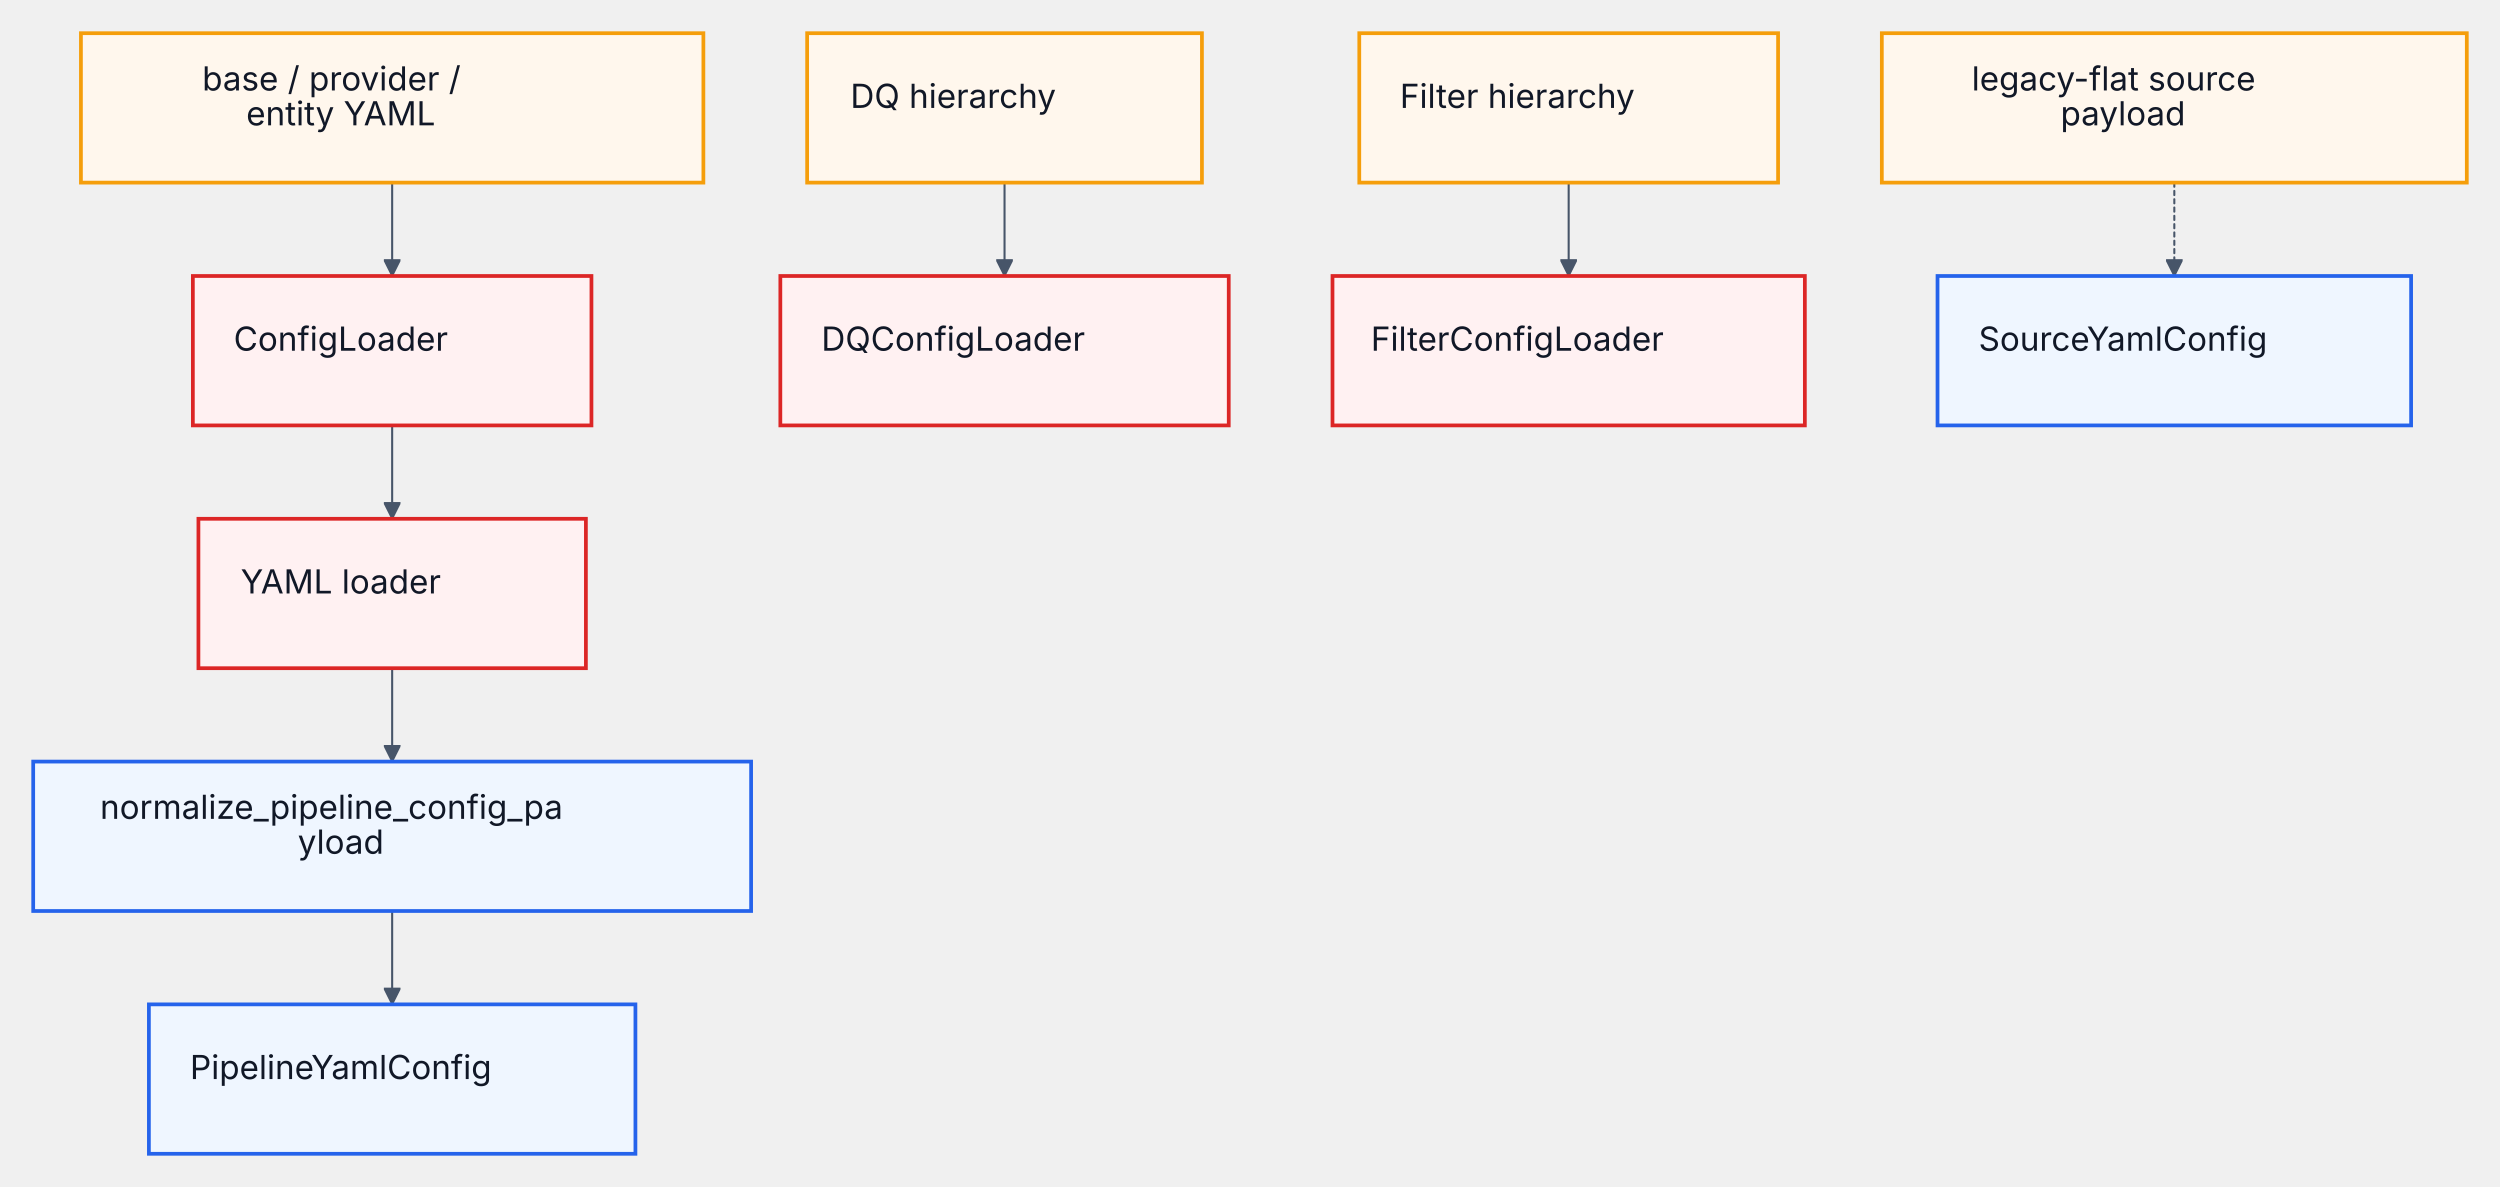
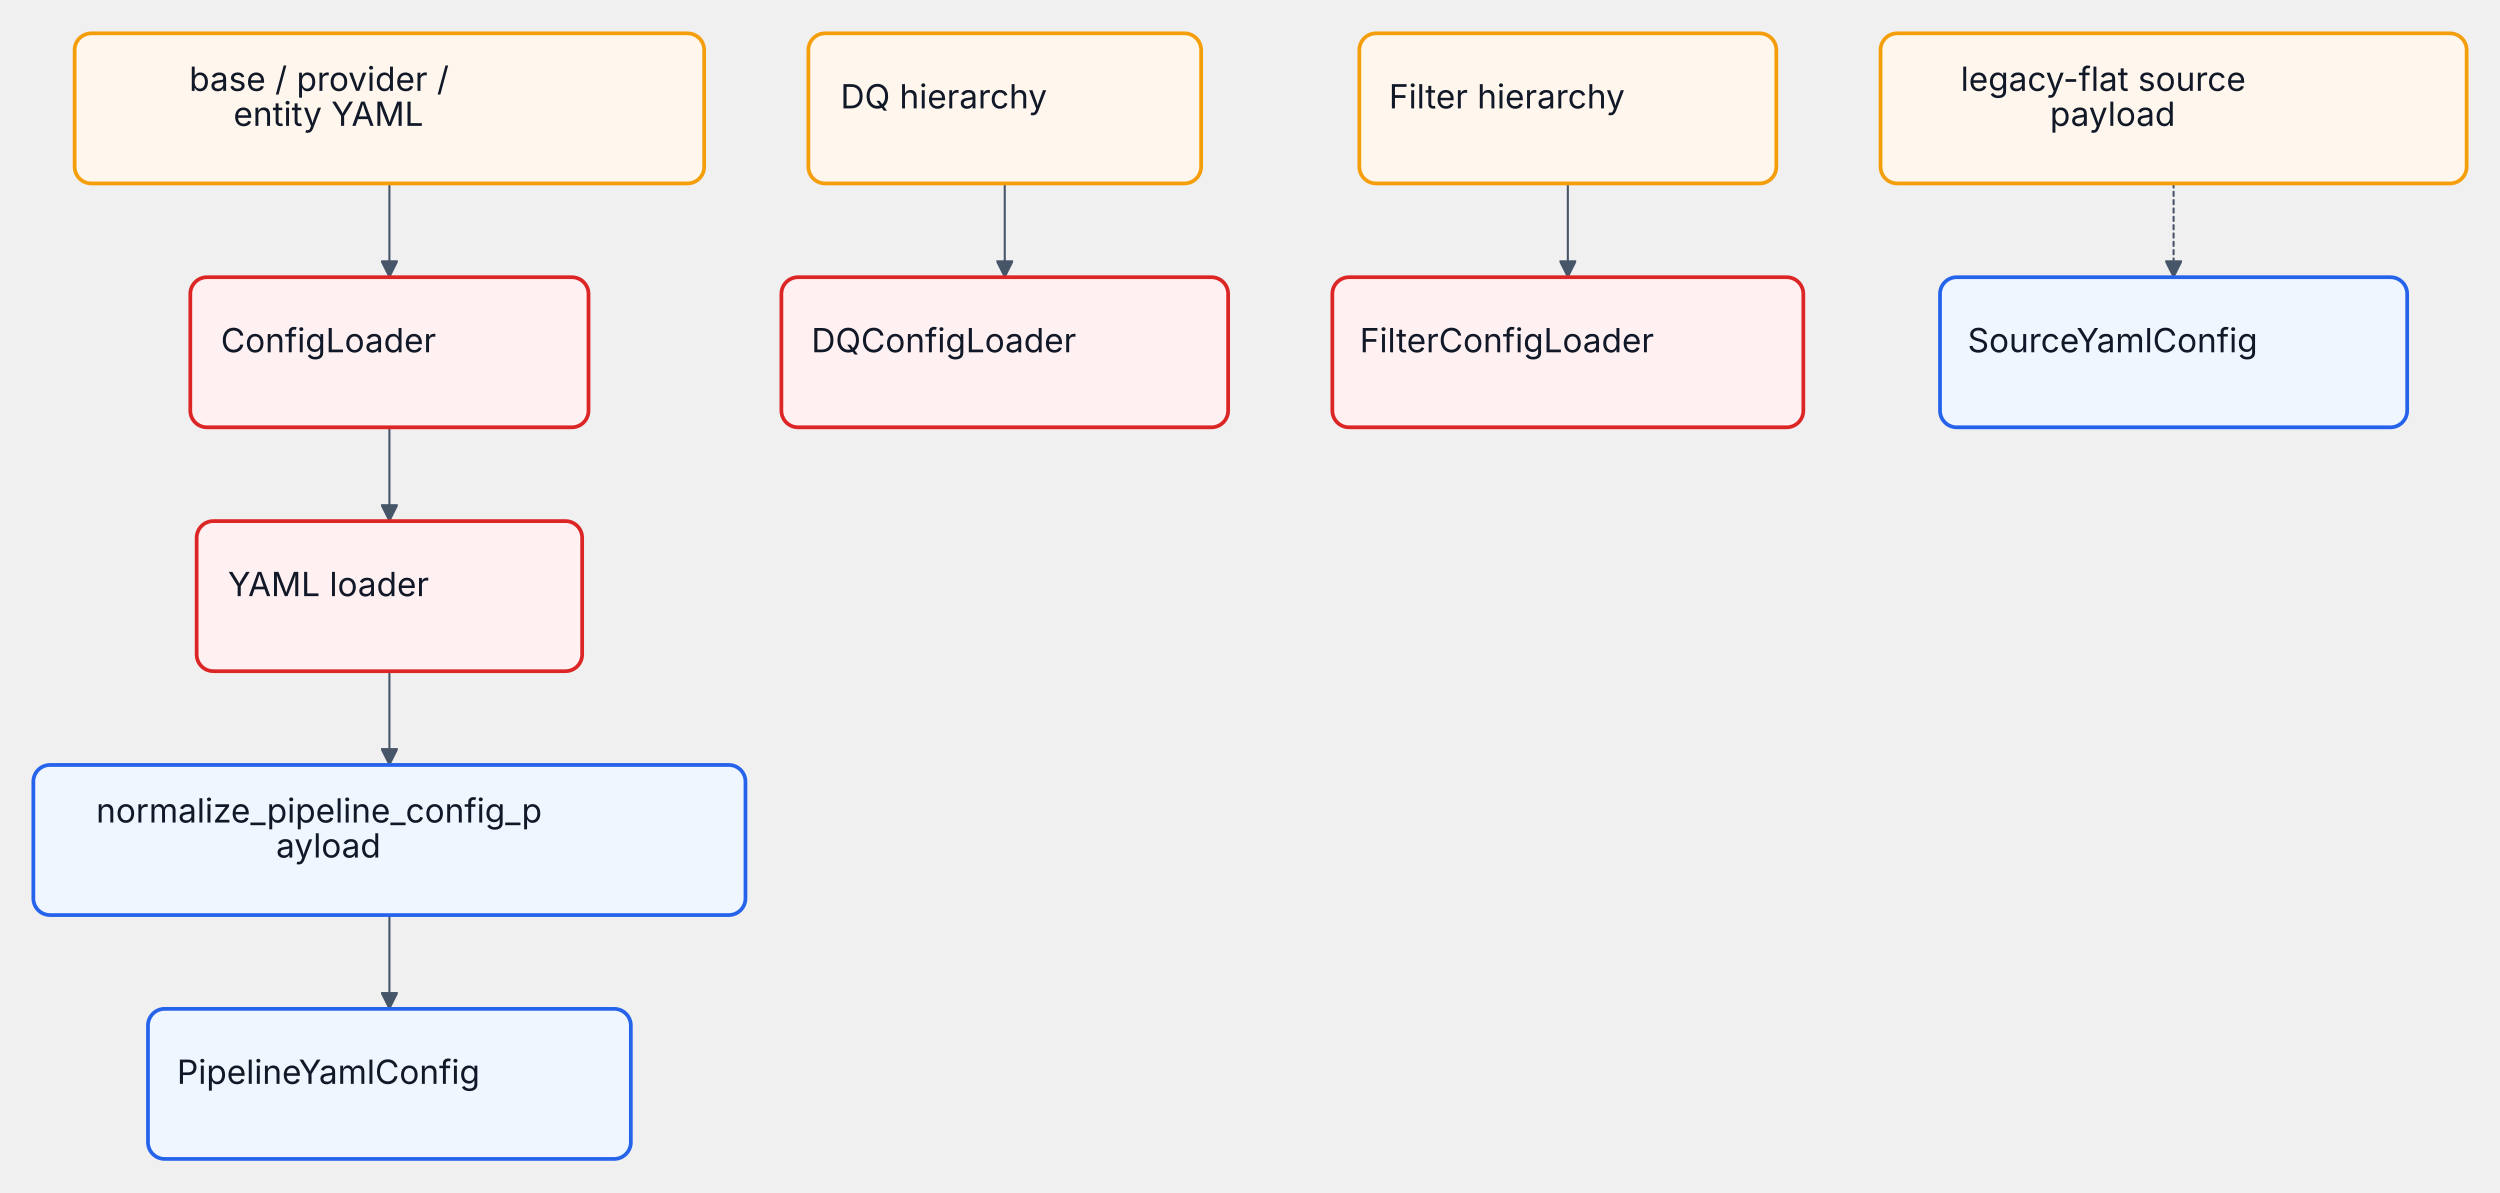
- <svg xmlns="http://www.w3.org/2000/svg" id="my-svg" width="100%" aria-roledescription="flowchart-v2" class="flowchart" style="max-width:1204.73px;background-color:white" viewBox="-8 -8 1204.727 572">
-   <style>#my-svg{font-family:Inter,-apple-system,BlinkMacSystemFont,'Segoe UI',Roboto,Oxygen,Ubuntu,sans-serif;font-size:16px;fill:#212121;}@keyframes edge-animation-frame{from{stroke-dashoffset:0;}}@keyframes dash{to{stroke-dashoffset:0;}}#my-svg .edge-animation-slow{stroke-dasharray:9,5!important;stroke-dashoffset:900;animation:dash 50s linear infinite;stroke-linecap:round;}#my-svg .edge-animation-fast{stroke-dasharray:9,5!important;stroke-dashoffset:900;animation:dash 20s linear infinite;stroke-linecap:round;}#my-svg .error-icon{fill:#f0fdf4;}#my-svg .error-text{fill:#212121;stroke:#212121;}#my-svg .edge-thickness-normal{stroke-width:1px;}#my-svg .edge-thickness-thick{stroke-width:3.5px;}#my-svg .edge-pattern-solid{stroke-dasharray:0;}#my-svg .edge-thickness-invisible{stroke-width:0;fill:none;}#my-svg .edge-pattern-dashed{stroke-dasharray:3;}#my-svg .edge-pattern-dotted{stroke-dasharray:2;}#my-svg .marker{fill:#475569;stroke:#475569;}#my-svg .marker.cross{stroke:#475569;}#my-svg svg{font-family:Inter,-apple-system,BlinkMacSystemFont,'Segoe UI',Roboto,Oxygen,Ubuntu,sans-serif;font-size:16px;}#my-svg p{margin:0;}#my-svg .label{font-family:Inter,-apple-system,BlinkMacSystemFont,'Segoe UI',Roboto,Oxygen,Ubuntu,sans-serif;color:#212121;}#my-svg .cluster-label text{fill:#1e40af;}#my-svg .cluster-label span{color:#1e40af;}#my-svg .cluster-label span p{background-color:transparent;}#my-svg .label text,#my-svg span{fill:#212121;color:#212121;}#my-svg .node rect,#my-svg .node circle,#my-svg .node ellipse,#my-svg .node polygon,#my-svg .node path{fill:#eff6ff;stroke:#2563eb;stroke-width:1px;}#my-svg .rough-node .label text,#my-svg .node .label text,#my-svg .image-shape .label,#my-svg .icon-shape .label{text-anchor:middle;}#my-svg .node .katex path{fill:#000;stroke:#000;stroke-width:1px;}#my-svg .rough-node .label,#my-svg .node .label,#my-svg .image-shape .label,#my-svg .icon-shape .label{text-align:center;}#my-svg .node.clickable{cursor:pointer;}#my-svg .root .anchor path{fill:#475569!important;stroke-width:0;stroke:#475569;}#my-svg .arrowheadPath{fill:#0b0b0b;}#my-svg .edgePath .path{stroke:#475569;stroke-width:2.0px;}#my-svg .flowchart-link{stroke:#475569;fill:none;}#my-svg .edgeLabel{background-color:#ffffff;text-align:center;}#my-svg .edgeLabel p{background-color:#ffffff;}#my-svg .edgeLabel rect{opacity:0.5;background-color:#ffffff;fill:#ffffff;}#my-svg .labelBkg{background-color:rgba(255, 255, 255, 0.5);}#my-svg .cluster rect{fill:#f8fafc;stroke:#94a3b8;stroke-width:1px;}#my-svg .cluster text{fill:#1e40af;}#my-svg .cluster span{color:#1e40af;}#my-svg div.mermaidTooltip{position:absolute;text-align:center;max-width:200px;padding:2px;font-family:Inter,-apple-system,BlinkMacSystemFont,'Segoe UI',Roboto,Oxygen,Ubuntu,sans-serif;font-size:12px;background:#f0fdf4;border:1px solid #16a34a;border-radius:2px;pointer-events:none;z-index:100;}#my-svg .flowchartTitleText{text-anchor:middle;font-size:18px;fill:#212121;}#my-svg rect.text{fill:none;stroke-width:0;}#my-svg .icon-shape,#my-svg .image-shape{background-color:#ffffff;text-align:center;}#my-svg .icon-shape p,#my-svg .image-shape p{background-color:#ffffff;padding:2px;}#my-svg .icon-shape rect,#my-svg .image-shape rect{opacity:0.5;background-color:#ffffff;fill:#ffffff;}#my-svg .label-icon{display:inline-block;height:1em;overflow:visible;vertical-align:-0.125em;}#my-svg .node .label-icon path{fill:currentColor;stroke:revert;stroke-width:revert;}#my-svg :root{--mermaid-font-family:"trebuchet ms",verdana,arial,sans-serif;}#my-svg .storage&gt;*{fill:#fff7ed!important;stroke:#f59e0b!important;stroke-width:1.8px!important;}#my-svg .storage span{fill:#fff7ed!important;stroke:#f59e0b!important;stroke-width:1.8px!important;}#my-svg .infra&gt;*{fill:#fff1f2!important;stroke:#dc2626!important;stroke-width:1.8px!important;}#my-svg .infra span{fill:#fff1f2!important;stroke:#dc2626!important;stroke-width:1.8px!important;}#my-svg .process&gt;*{fill:#eff6ff!important;stroke:#2563eb!important;stroke-width:1.8px!important;}#my-svg .process span{fill:#eff6ff!important;stroke:#2563eb!important;stroke-width:1.8px!important;}/*
+ <svg xmlns="http://www.w3.org/2000/svg" id="my-svg" width="100%" class="flowchart" style="max-width: 1199.39px; background-color: white;" viewBox="-8 -8 1199.391 572" role="graphics-document document" aria-roledescription="flowchart-v2">
+   <style>#my-svg{font-family:Inter,-apple-system,BlinkMacSystemFont,'Segoe UI',Roboto,Oxygen,Ubuntu,sans-serif;font-size:16px;fill:#212121;}@keyframes edge-animation-frame{from{stroke-dashoffset:0;}}@keyframes dash{to{stroke-dashoffset:0;}}#my-svg .edge-animation-slow{stroke-dasharray:9,5!important;stroke-dashoffset:900;animation:dash 50s linear infinite;stroke-linecap:round;}#my-svg .edge-animation-fast{stroke-dasharray:9,5!important;stroke-dashoffset:900;animation:dash 20s linear infinite;stroke-linecap:round;}#my-svg .error-icon{fill:#f0fdf4;}#my-svg .error-text{fill:#212121;stroke:#212121;}#my-svg .edge-thickness-normal{stroke-width:1px;}#my-svg .edge-thickness-thick{stroke-width:3.5px;}#my-svg .edge-pattern-solid{stroke-dasharray:0;}#my-svg .edge-thickness-invisible{stroke-width:0;fill:none;}#my-svg .edge-pattern-dashed{stroke-dasharray:3;}#my-svg .edge-pattern-dotted{stroke-dasharray:2;}#my-svg .marker{fill:#475569;stroke:#475569;}#my-svg .marker.cross{stroke:#475569;}#my-svg svg{font-family:Inter,-apple-system,BlinkMacSystemFont,'Segoe UI',Roboto,Oxygen,Ubuntu,sans-serif;font-size:16px;}#my-svg p{margin:0;}#my-svg .label{font-family:Inter,-apple-system,BlinkMacSystemFont,'Segoe UI',Roboto,Oxygen,Ubuntu,sans-serif;color:#212121;}#my-svg .cluster-label text{fill:#1e40af;}#my-svg .cluster-label span{color:#1e40af;}#my-svg .cluster-label span p{background-color:transparent;}#my-svg .label text,#my-svg span{fill:#212121;color:#212121;}#my-svg .node rect,#my-svg .node circle,#my-svg .node ellipse,#my-svg .node polygon,#my-svg .node path{fill:#eff6ff;stroke:#2563eb;stroke-width:1px;}#my-svg .rough-node .label text,#my-svg .node .label text,#my-svg .image-shape .label,#my-svg .icon-shape .label{text-anchor:middle;}#my-svg .node .katex path{fill:#000;stroke:#000;stroke-width:1px;}#my-svg .rough-node .label,#my-svg .node .label,#my-svg .image-shape .label,#my-svg .icon-shape .label{text-align:center;}#my-svg .node.clickable{cursor:pointer;}#my-svg .root .anchor path{fill:#475569!important;stroke-width:0;stroke:#475569;}#my-svg .arrowheadPath{fill:#0b0b0b;}#my-svg .edgePath .path{stroke:#475569;stroke-width:2.0px;}#my-svg .flowchart-link{stroke:#475569;fill:none;}#my-svg .edgeLabel{background-color:#ffffff;text-align:center;}#my-svg .edgeLabel p{background-color:#ffffff;}#my-svg .edgeLabel rect{opacity:0.5;background-color:#ffffff;fill:#ffffff;}#my-svg .labelBkg{background-color:rgba(255, 255, 255, 0.5);}#my-svg .cluster rect{fill:#f8fafc;stroke:#94a3b8;stroke-width:1px;}#my-svg .cluster text{fill:#1e40af;}#my-svg .cluster span{color:#1e40af;}#my-svg div.mermaidTooltip{position:absolute;text-align:center;max-width:200px;padding:2px;font-family:Inter,-apple-system,BlinkMacSystemFont,'Segoe UI',Roboto,Oxygen,Ubuntu,sans-serif;font-size:12px;background:#f0fdf4;border:1px solid #16a34a;border-radius:2px;pointer-events:none;z-index:100;}#my-svg .flowchartTitleText{text-anchor:middle;font-size:18px;fill:#212121;}#my-svg rect.text{fill:none;stroke-width:0;}#my-svg .icon-shape,#my-svg .image-shape{background-color:#ffffff;text-align:center;}#my-svg .icon-shape p,#my-svg .image-shape p{background-color:#ffffff;padding:2px;}#my-svg .icon-shape rect,#my-svg .image-shape rect{opacity:0.5;background-color:#ffffff;fill:#ffffff;}#my-svg .label-icon{display:inline-block;height:1em;overflow:visible;vertical-align:-0.125em;}#my-svg .node .label-icon path{fill:currentColor;stroke:revert;stroke-width:revert;}#my-svg :root{--mermaid-font-family:"trebuchet ms",verdana,arial,sans-serif;}#my-svg .storage&gt;*{fill:#fff7ed!important;stroke:#f59e0b!important;stroke-width:1.8px!important;}#my-svg .storage span{fill:#fff7ed!important;stroke:#f59e0b!important;stroke-width:1.8px!important;}#my-svg .infra&gt;*{fill:#fff1f2!important;stroke:#dc2626!important;stroke-width:1.8px!important;}#my-svg .infra span{fill:#fff1f2!important;stroke:#dc2626!important;stroke-width:1.8px!important;}#my-svg .process&gt;*{fill:#eff6ff!important;stroke:#2563eb!important;stroke-width:1.8px!important;}#my-svg .process span{fill:#eff6ff!important;stroke:#2563eb!important;stroke-width:1.8px!important;}/* bioetl-inject */#my-svg .edgeLabel rect{opacity:1!important;fill:#ffffff!important}#my-svg .labelBkg{background-color:#ffffff!important;opacity:1!important}#my-svg .edgeLabel .labelBkg{background-color:#ffffff!important;opacity:1!important}#my-svg .edgeLabel{font-size:12px;line-height:1.1;padding:1px 3px}#my-svg .edgeLabel span{color:#111827!important;fill:#111827!important;opacity:1!important;line-height:1.1;margin:0;padding:0}#my-svg .edgeLabel p{color:#111827!important;fill:#111827!important;opacity:1!important;line-height:1.1;margin:0;padding:0}#my-svg text.fo-fallback{color:#111827!important;fill:#111827!important;opacity:1!important}</style>
+   <g>
+     <marker id="my-svg_flowchart-v2-pointEnd" class="marker flowchart-v2" viewBox="0 0 10 10" refX="5" refY="5" markerUnits="userSpaceOnUse" markerWidth="8" markerHeight="8" orient="auto">
+       <path d="M 0 0 L 10 5 L 0 10 z" class="arrowMarkerPath" style="stroke-width: 1; stroke-dasharray: 1, 0;" />
+     </marker>
+     <marker id="my-svg_flowchart-v2-pointStart" class="marker flowchart-v2" viewBox="0 0 10 10" refX="4.5" refY="5" markerUnits="userSpaceOnUse" markerWidth="8" markerHeight="8" orient="auto">
+       <path d="M 0 5 L 10 10 L 10 0 z" class="arrowMarkerPath" style="stroke-width: 1; stroke-dasharray: 1, 0;" />
+     </marker>
+     <marker id="my-svg_flowchart-v2-circleEnd" class="marker flowchart-v2" viewBox="0 0 10 10" refX="11" refY="5" markerUnits="userSpaceOnUse" markerWidth="11" markerHeight="11" orient="auto">
+       <circle cx="5" cy="5" r="5" class="arrowMarkerPath" style="stroke-width: 1; stroke-dasharray: 1, 0;" />
+     </marker>
+     <marker id="my-svg_flowchart-v2-circleStart" class="marker flowchart-v2" viewBox="0 0 10 10" refX="-1" refY="5" markerUnits="userSpaceOnUse" markerWidth="11" markerHeight="11" orient="auto">
+       <circle cx="5" cy="5" r="5" class="arrowMarkerPath" style="stroke-width: 1; stroke-dasharray: 1, 0;" />
+     </marker>
+     <marker id="my-svg_flowchart-v2-crossEnd" class="marker cross flowchart-v2" viewBox="0 0 11 11" refX="12" refY="5.2" markerUnits="userSpaceOnUse" markerWidth="11" markerHeight="11" orient="auto">
+       <path d="M 1,1 l 9,9 M 10,1 l -9,9" class="arrowMarkerPath" style="stroke-width: 2; stroke-dasharray: 1, 0;" />
+     </marker>
+     <marker id="my-svg_flowchart-v2-crossStart" class="marker cross flowchart-v2" viewBox="0 0 11 11" refX="-1" refY="5.2" markerUnits="userSpaceOnUse" markerWidth="11" markerHeight="11" orient="auto">
+       <path d="M 1,1 l 9,9 M 10,1 l -9,9" class="arrowMarkerPath" style="stroke-width: 2; stroke-dasharray: 1, 0;" />
+     </marker>
+     <g class="root">
+       <g class="clusters" />
+       <g class="edgePaths">
+         <path d="M178.82,80L178.82,80L178.82,102.5L178.82,102.5L178.82,121L178.82,121" id="L_YAML_CFG_0" class="edge-thickness-normal edge-pattern-solid edge-thickness-normal edge-pattern-solid flowchart-link" style=";" data-edge="true" data-et="edge" data-id="L_YAML_CFG_0" data-points="W3sieCI6MTc4LjgyMDMxMjUsInkiOjgwfSx7IngiOjE3OC44MjAzMTI1LCJ5IjoxMDIuNX0seyJ4IjoxNzguODIwMzEyNSwieSI6MTI1fV0=" marker-end="url(#my-svg_flowchart-v2-pointEnd)" />
+         <path d="M474.039,80L474.039,80L474.039,102.5L474.039,102.5L474.039,121L474.039,121" id="L_DQ_DQLOAD_0" class="edge-thickness-normal edge-pattern-solid edge-thickness-normal edge-pattern-solid flowchart-link" style=";" data-edge="true" data-et="edge" data-id="L_DQ_DQLOAD_0" data-points="W3sieCI6NDc0LjAzOTA2MjUsInkiOjgwfSx7IngiOjQ3NC4wMzkwNjI1LCJ5IjoxMDIuNX0seyJ4Ijo0NzQuMDM5MDYyNSwieSI6MTI1fV0=" marker-end="url(#my-svg_flowchart-v2-pointEnd)" />
+         <path d="M744.18,80L744.18,80L744.18,102.5L744.18,102.5L744.18,121L744.18,121" id="L_FILTERS_FLOAD_0" class="edge-thickness-normal edge-pattern-solid edge-thickness-normal edge-pattern-solid flowchart-link" style=";" data-edge="true" data-et="edge" data-id="L_FILTERS_FLOAD_0" data-points="W3sieCI6NzQ0LjE3OTY4NzUsInkiOjgwfSx7IngiOjc0NC4xNzk2ODc1LCJ5IjoxMDIuNX0seyJ4Ijo3NDQuMTc5Njg3NSwieSI6MTI1fV0=" marker-end="url(#my-svg_flowchart-v2-pointEnd)" />
+         <path d="M178.82,197L178.82,197L178.82,219.5L178.82,219.5L178.82,238L178.82,238" id="L_CFG_YLOAD_0" class="edge-thickness-normal edge-pattern-solid edge-thickness-normal edge-pattern-solid flowchart-link" style=";" data-edge="true" data-et="edge" data-id="L_CFG_YLOAD_0" data-points="W3sieCI6MTc4LjgyMDMxMjUsInkiOjE5N30seyJ4IjoxNzguODIwMzEyNSwieSI6MjE5LjV9LHsieCI6MTc4LjgyMDMxMjUsInkiOjI0Mn1d" marker-end="url(#my-svg_flowchart-v2-pointEnd)" />
+         <path d="M178.82,314L178.82,314L178.82,336.5L178.82,336.5L178.82,355L178.82,355" id="L_YLOAD_NORM_0" class="edge-thickness-normal edge-pattern-solid edge-thickness-normal edge-pattern-solid flowchart-link" style=";" data-edge="true" data-et="edge" data-id="L_YLOAD_NORM_0" data-points="W3sieCI6MTc4LjgyMDMxMjUsInkiOjMxNH0seyJ4IjoxNzguODIwMzEyNSwieSI6MzM2LjV9LHsieCI6MTc4LjgyMDMxMjUsInkiOjM1OX1d" marker-end="url(#my-svg_flowchart-v2-pointEnd)" />
+         <path d="M178.82,431L178.82,431L178.82,453.5L178.82,453.5L178.82,472L178.82,472" id="L_NORM_PIPEVAL_0" class="edge-thickness-normal edge-pattern-solid edge-thickness-normal edge-pattern-solid flowchart-link" style=";" data-edge="true" data-et="edge" data-id="L_NORM_PIPEVAL_0" data-points="W3sieCI6MTc4LjgyMDMxMjUsInkiOjQzMX0seyJ4IjoxNzguODIwMzEyNSwieSI6NDUzLjV9LHsieCI6MTc4LjgyMDMxMjUsInkiOjQ3Nn1d" marker-end="url(#my-svg_flowchart-v2-pointEnd)" />
+         <path d="M1034.797,80L1034.797,80L1034.797,102.5L1034.797,102.5L1034.797,121L1034.797,121" id="L_SOURCE_SRCVAL_0" class="edge-thickness-normal edge-pattern-dotted edge-thickness-normal edge-pattern-solid flowchart-link" style=";" data-edge="true" data-et="edge" data-id="L_SOURCE_SRCVAL_0" data-points="W3sieCI6MTAzNC43OTY4NzUsInkiOjgwfSx7IngiOjEwMzQuNzk2ODc1LCJ5IjoxMDIuNX0seyJ4IjoxMDM0Ljc5Njg3NSwieSI6MTI1fV0=" marker-end="url(#my-svg_flowchart-v2-pointEnd)" />
+       </g>
+       <g class="edgeLabels" />
+       <g class="nodes">
+         <g class="node default storage" id="flowchart-YAML-0" transform="translate(178.8203, 44)">
+           <rect class="basic label-container" style="fill:#fff7ed !important;stroke:#f59e0b !important;stroke-width:1.8px !important" x="-151.008" y="-36" width="302.016" height="72" />
+           <g class="label" style="" transform="translate(-103.0078, -12)">
+             <rect />
+             <text x="103.008" y="3.6" text-anchor="middle" xml:space="preserve" class="fo-fallback">
+               <tspan x="103.008">base / provider /</tspan>
+               <tspan x="103.008" dy="16.8">entity YAML</tspan>
+             </text>
+           </g>
+         </g>
+         <g class="node default infra" id="flowchart-CFG-1" transform="translate(178.8203, 161)">
+           <rect class="basic label-container" style="fill:#fff1f2 !important;stroke:#dc2626 !important;stroke-width:1.8px !important" x="-95.523" y="-36" width="191.047" height="72" />
+           <g class="label" style="" transform="translate(-47.52344, -12)">
+             <rect />
+             <text x="47.523" y="12" text-anchor="middle" xml:space="preserve" class="fo-fallback">
+               <tspan x="47.523">ConfigLoader</tspan>
+             </text>
+           </g>
+         </g>
+         <g class="node default storage" id="flowchart-DQ-2" transform="translate(474.0391, 44)">
+           <rect class="basic label-container" style="fill:#fff7ed !important;stroke:#f59e0b !important;stroke-width:1.8px !important" x="-94.211" y="-36" width="188.422" height="72" />
+           <g class="label" style="" transform="translate(-46.21094, -12)">
+             <rect />
+             <text x="46.211" y="12" text-anchor="middle" xml:space="preserve" class="fo-fallback">
+               <tspan x="46.211">DQ hierarchy</tspan>
+             </text>
+           </g>
+         </g>
+         <g class="node default infra" id="flowchart-DQLOAD-3" transform="translate(474.0391, 161)">
+           <rect class="basic label-container" style="fill:#fff1f2 !important;stroke:#dc2626 !important;stroke-width:1.8px !important" x="-107.164" y="-36" width="214.328" height="72" />
+           <g class="label" style="" transform="translate(-59.16406, -12)">
+             <rect />
+             <text x="59.164" y="12" text-anchor="middle" xml:space="preserve" class="fo-fallback">
+               <tspan x="59.164">DQConfigLoader</tspan>
+             </text>
+           </g>
+         </g>
+         <g class="node default storage" id="flowchart-FILTERS-4" transform="translate(744.1797, 44)">
+           <rect class="basic label-container" style="fill:#fff7ed !important;stroke:#f59e0b !important;stroke-width:1.8px !important" x="-100.023" y="-36" width="200.047" height="72" />
+           <g class="label" style="" transform="translate(-52.02344, -12)">
+             <rect />
+             <text x="52.023" y="12" text-anchor="middle" xml:space="preserve" class="fo-fallback">
+               <tspan x="52.023">Filter hierarchy</tspan>
+             </text>
+           </g>
+         </g>
+         <g class="node default infra" id="flowchart-FLOAD-5" transform="translate(744.1797, 161)">
+           <rect class="basic label-container" style="fill:#fff1f2 !important;stroke:#dc2626 !important;stroke-width:1.8px !important" x="-112.977" y="-36" width="225.953" height="72" />
+           <g class="label" style="" transform="translate(-64.97656, -12)">
+             <rect />
+             <text x="64.977" y="12" text-anchor="middle" xml:space="preserve" class="fo-fallback">
+               <tspan x="64.977">FilterConfigLoader</tspan>
+             </text>
+           </g>
+         </g>
+         <g class="node default infra" id="flowchart-YLOAD-7" transform="translate(178.8203, 278)">
+           <rect class="basic label-container" style="fill:#fff1f2 !important;stroke:#dc2626 !important;stroke-width:1.8px !important" x="-92.469" y="-36" width="184.938" height="72" />
+           <g class="label" style="" transform="translate(-44.46875, -12)">
+             <rect />
+             <text x="44.469" y="12" text-anchor="middle" xml:space="preserve" class="fo-fallback">
+               <tspan x="44.469">YAML loader</tspan>
+             </text>
+           </g>
+         </g>
+         <g class="node default process" id="flowchart-NORM-9" transform="translate(178.8203, 395)">
+           <rect class="basic label-container" style="fill:#eff6ff !important;stroke:#2563eb !important;stroke-width:1.8px !important" x="-170.82" y="-36" width="341.641" height="72" />
+           <g class="label" style="" transform="translate(-122.8203, -12)">
+             <rect />
+             <text x="122.82" y="3.6" text-anchor="middle" xml:space="preserve" class="fo-fallback">
+               <tspan x="122.82">normalize_pipeline_config_p</tspan>
+               <tspan x="122.82" dy="16.8">ayload</tspan>
+             </text>
+           </g>
+         </g>
+         <g class="node default process" id="flowchart-PIPEVAL-11" transform="translate(178.8203, 512)">
+           <rect class="basic label-container" style="fill:#eff6ff !important;stroke:#2563eb !important;stroke-width:1.8px !important" x="-115.828" y="-36" width="231.656" height="72" />
+           <g class="label" style="" transform="translate(-67.82812, -12)">
+             <rect />
+             <text x="67.828" y="12" text-anchor="middle" xml:space="preserve" class="fo-fallback">
+               <tspan x="67.828">PipelineYamlConfig</tspan>
+             </text>
+           </g>
+         </g>
+         <g class="node default storage" id="flowchart-SOURCE-12" transform="translate(1034.797, 44)">
+           <rect class="basic label-container" style="fill:#fff7ed !important;stroke:#f59e0b !important;stroke-width:1.8px !important" x="-140.594" y="-36" width="281.188" height="72" />
+           <g class="label" style="" transform="translate(-92.59375, -12)">
+             <rect />
+             <text x="92.594" y="3.6" text-anchor="middle" xml:space="preserve" class="fo-fallback">
+               <tspan x="92.594">legacy-flat source</tspan>
+               <tspan x="92.594" dy="16.8">payload</tspan>
+             </text>
+           </g>
+         </g>
+         <g class="node default process" id="flowchart-SRCVAL-13" transform="translate(1034.797, 161)">
+           <rect class="basic label-container" style="fill:#eff6ff !important;stroke:#2563eb !important;stroke-width:1.8px !important" x="-112.062" y="-36" width="224.125" height="72" />
+           <g class="label" style="" transform="translate(-64.0625, -12)">
+             <rect />
+             <text x="64.062" y="12" text-anchor="middle" xml:space="preserve" class="fo-fallback">
+               <tspan x="64.062">SourceYamlConfig</tspan>
+             </text>
+           </g>
+         </g>
+       </g>
+     </g>
+   </g>
+   <style>/*
 * Пользовательские стили диаграмм BioETL (структурированная копия)
 * Источник: custom.css
 * Цель: сгруппировать правила по типам элементов и документировать назначение каждого CSS-параметра.
 */

/* =========================================================
 * 1) Глобальная типографика и базовое поведение текста
 * ========================================================= */
svg {
    /* Задаёт основной стек шрифтов для всего текста в SVG. */
    font-family: Inter, -apple-system, BlinkMacSystemFont, 'Segoe UI', Roboto,
    Oxygen, Ubuntu, sans-serif;
}



/* =========================================================
 * 2) Общая геометрия узлов (для нескольких типов диаграмм)
 * ========================================================= */
.node rect,
.node circle,
.node ellipse,
.node polygon,
.node path {
    /* Единая толщина контура для фигур узлов. */
    stroke-width: 1.5px !important;
    /* Скругляет углы по горизонтали для более мягкого вида. */
    rx: 8;
    /* Скругляет углы по вертикали в паре с rx. */
    ry: 8;
    /* Добавляет лёгкую тень и отделяет узлы от фона. */
    filter:  none; /*  drop-shadow(0px 1px 2px rgba(0, 0, 0, 0.05));*/
}

/* =========================================================
 * 3) Контейнеры subgraph / cluster
 * ========================================================= */
.cluster rect,
.cluster path {
    /* Увеличивает радиус углов у контейнеров-групп. */
    rx: 10;
    /* Поддерживает симметрию скругления по вертикали. */
    ry: 10;
    /* Нейтральная заливка контейнера для снижения визуального шума. */
    fill: #f8fafc;
    /* Приглушённая обводка, чтобы границы были заметны, но не доминировали. */
    stroke: #94a3b8;
    /* Толщина границы контейнера в тон большинству узлов. */
    stroke-width: 1.5px;
    /* Убирает пунктир у рамок контейнеров. */
    stroke-dasharray: none;
    /* Делает фон контейнера полностью непрозрачным. */
    fill-opacity: 1;
    /* Отключает тень контейнера, чтобы акцент оставался на узлах. */
    filter: none;
}

.cluster text {
    /* Нормальный вес шрифта для заголовков групп. */
    font-weight: 400;
    /* Увеличенный размер заголовка относительно текста узлов. */
    font-size: 16px;
}

/* =========================================================
 * 4) Стили линий связей (edges/links)
 * ========================================================= */
.edgePath .path {
    /* Делает основные ребра более заметными в плотных графах. */
    stroke-width: 2.5px;
    /* Скругляет соединения сегментов линий. */
    stroke-linejoin: round;
    /* Скругляет окончания линий. */
    stroke-linecap: round;
}

.edgePath path,
.flowchart-link,
.relation,
.messageLine0,
.messageLine1,
.transition path {
    /* Унифицированные скруглённые соединения для всех типов линий. */
    stroke-linejoin: round;
    /* Унифицированные скруглённые окончания для всех типов линий. */
    stroke-linecap: round;
}

.transition path {
    /* Выравнивает толщину переходов state diagram с основными ребрами. */
    stroke-width: 2.5px;
}

/* =========================================================
 * 5) Подписи ребер и fallback-текст
 * ========================================================= */
.edgeLabel {
    /* Компактный размер шрифта для подписей на связях. */
    font-size: 12px;
    /* Плотная межстрочность для экономии места. */
    line-height: 1.1;
    /* Базовый непрозрачный фон под подписью. */
    background-color: #ffffff;
    /* Небольшие внутренние отступы вокруг текста. */
    padding: 1px 3px;
    /* Мягкое скругление фона подписи. */
    border-radius: 2px;
}

.edgeLabel span,
.edgeLabel p,
text.fo-fallback {
    /* Принудительный тёмный fill для контраста в SVG-рендерах. */
    fill: #111827 !important;
    /* Принудительный тёмный цвет для HTML-подписей. */
    color: #111827 !important;
    /* Полная непрозрачность текста. */
    opacity: 1 !important;
    /* Компактная межстрочность для многострочных подписей. */
    line-height: 1.1;
    /* Убирает стандартные внешние отступы HTML-параграфов. */
    margin: 0;
    /* Убирает стандартные внутренние отступы HTML-параграфов. */
    padding: 0;
}

.edgeLabel .labelBkg,
.labelBkg {
    /* Жёстко задаёт белый фон под текстом подписей. */
    background-color: #ffffff !important;
    /* Делает фон полностью непрозрачным во всех просмотрщиках. */
    opacity: 1 !important;
}

.edgeLabel rect {
    /* Переопределяет полупрозрачный фон по умолчанию у Mermaid. */
    opacity: 1 !important;
    /* Жёстко фиксирует белую заливку прямоугольника под подписью. */
    fill: #ffffff !important;
}

/* =========================================================
 * 6) Элементы sequence diagram
 * ========================================================= */
.actor {
    /* Толщина границы actor-блоков. */
    stroke-width: 1.5px;
    /* Скругление углов actor-блоков по горизонтали. */
    rx: 4;
    /* Скругление углов actor-блоков по вертикали. */
    ry: 4;
}

.messageLine0,
.messageLine1 {
    /* Толщина линий сообщений в sequence diagram. */
    stroke-width: 1.6px;
}

.messageText {
    /* Базовый размер текста сообщений. */
    font-size: 13px;
}

.activation0 {
    /* Более тонкая линия activation bar, чтобы не перегружать схему. */
    stroke-width: 1px;
}

.note {
    /* Скругление углов заметки по горизонтали. */
    rx: 4;
    /* Скругление углов заметки по вертикали. */
    ry: 4;
    /* Тонкая граница для вторичных блоков. */
    stroke-width: 1px;
    /* Лёгкая тень для визуального отделения заметок. */
    filter: drop-shadow(1px 1px 2px rgba(0, 0, 0, 0.06));
}

/* =========================================================
 * 7) Базовые элементы class diagram
 * ========================================================= */
g.classGroup rect {
    /* Скругление углов class box по горизонтали. */
    rx: 10;
    /* Скругление углов class box по вертикали. */
    ry: 10;
    /* Толщина границы class box. */
    stroke-width: 1.5px;
    /* Мягкая тень у class box без агрессивного контраста. */
    filter: drop-shadow(1px 1px 2px rgba(0, 0, 0, 0.06));
}

g.classGroup text {
    /* Базовый размер текста внутри class diagram. */
    font-size: 14px;
    padding: 10px 10px;
}

g.classGroup line {
    /* Толщина внутренних разделителей класса. */
    stroke-width: 1px;
}

.relation {
    /* Толщина связей между классами на уровне основных ребер. */
    stroke-width: 2.5px;
}

/* =========================================================
 * 8) Типографика HTML-лейблов class diagram
 * ========================================================= */
g.label-group .nodeLabel {
    /* Увеличенный размер названия класса для иерархии. */
    font-size: 16px !important;
    /* Полужирный акцент на имени класса. */
    font-weight: 200 !important;
    /* Лёгкое межбуквенное расстояние для читаемости заголовка. */
    letter-spacing: 0.01em;
}

g.annotation-group .nodeLabel {
    /* Уменьшенный размер для стереотипов/аннотаций. */
    font-size: 11px !important;
    /* Курсив для визуального отделения аннотаций. */
    font-style: italic !important;
    /* Небольшое ослабление контраста вторичного текста. */
    opacity: 0.8;
}

g.members-group .nodeLabel,
g.methods-group .nodeLabel {
    /* Компактный размер для атрибутов и методов. */
    font-size: 12px !important;
    /* Нормальный вес шрифта для плотного структурного текста. */
    font-weight: 400 !important;
}

/* =========================================================
 * 9) Помощники размеров foreignObject (class/flowchart)
 * ========================================================= */
g.members-group foreignObject,
g.methods-group foreignObject {
    /* Минимальная высота областей members/methods. */
    min-height: 40px;
}

.node foreignObject &gt; div,
g.classGroup foreignObject &gt; div {
    /* Стабилизирует вычисление размеров с учётом отступов/границ. */
    box-sizing: border-box;
}

.node.size-sm foreignObject &gt; div {
    /* Минимальная высота для малого размерного уровня узла. */
    min-height: 80px;
    /* Минимальная ширина для малого размерного уровня узла. */
    min-width: 180px;
}

.node.size-md foreignObject &gt; div {
    /* Минимальная высота для среднего размерного уровня узла. */
    min-height: 140px;
    /* Минимальная ширина для среднего размерного уровня узла. */
    min-width: 260px;
}

.node.size-lg foreignObject &gt; div {
    /* Минимальная высота для большого размерного уровня узла. */
    min-height: 200px;
    /* Минимальная ширина для большого размерного уровня узла. */
    min-width: 340px;
}

/* =========================================================
 * 10) Элементы state diagram
 * ========================================================= */
g.stateGroup rect {
    /* Скругление углов контейнеров состояний по горизонтали. */
    rx: 8;
    /* Скругление углов контейнеров состояний по вертикали. */
    ry: 8;
}

.statediagram-state rect {
    /* Скругление углов узлов состояния по горизонтали. */
    rx: 8;
    /* Скругление углов узлов состояния по вертикали. */
    ry: 8;
    /* Толщина границы узла состояния. */
    stroke-width: 1.5px;
    /* Лёгкая тень для визуального отделения state box. */
    filter: drop-shadow(1px 2px 3px rgba(0, 0, 0, 0.08));
}

/* =========================================================
 * 11) Элементы ER diagram
 * ========================================================= */
.er.entityBox {
    /* Толщина границы сущности ER-диаграммы. */
    stroke-width: 1.5px;
    /* Скругление углов сущности по горизонтали. */
    rx: 4;
    /* Скругление углов сущности по вертикали. */
    ry: 4;
    /* Лёгкая тень для отделения блоков сущностей. */
    filter: drop-shadow(1px 2px 3px rgba(0, 0, 0, 0.08));
}

/* =========================================================
 * 12) Узлы mindmap
 * ========================================================= */
.mindmap-node rect,
.mindmap-node circle {
    /* Толщина контура узлов mindmap. */
    stroke-width: 1.5px;
    /* Чуть более выраженная тень для плотных радиальных веток. */
    filter: drop-shadow(1px 2px 2px rgba(0, 0, 0, 0.1));
}

/* =========================================================
 * 13) Маркеры стрелок
 * ========================================================= */
marker path {
    /* Единый нейтральный цвет наконечников стрелок. */
    fill: #475569;
}

/* =========================================================
 * 14) Цветовая карта архитектурных слоёв (fallback-селекторы)
 * ========================================================= */
[id*="Domain"] &gt; rect,
[id*="Domain"] &gt; path {
    /* Цвет фона для доменного слоя. */
    fill: #f5f3ff !important;
    /* Цвет границы для доменного слоя. */
    stroke: #7c3aed !important;
}

.cluster[id*="Domain"] &gt; rect,
.cluster[id*="Domain"] &gt; path {
    fill: #ffffff !important;
}

[id*="Application"] &gt; rect,
[id*="Application"] &gt; path {
    /* Цвет фона для application-слоя. */
    fill: #f0fdf4 !important;
    /* Цвет границы для application-слоя. */
    stroke: #16a34a !important;
}

.cluster[id*="Application"] &gt; rect,
.cluster[id*="Application"] &gt; path {
    fill: #ffffff !important;
}

[id*="Infrastructure"] &gt; rect,
[id*="Infrastructure"] &gt; path {
    /* Цвет фона для infrastructure-слоя. */
    fill: #fff1f2 !important;
    /* Цвет границы для infrastructure-слоя. */
    stroke: #dc2626 !important;
}

.cluster[id*="Infrastructure"] &gt; rect,
.cluster[id*="Infrastructure"] &gt; path {
    fill: #ffffff !important;
}

[id*="Composition"] &gt; rect,
[id*="Composition"] &gt; path {
    /* Цвет фона для composition-слоя. */
    fill: #fff7ed !important;
    /* Цвет границы для composition-слоя. */
    stroke: #f59e0b !important;
}

.cluster[id*="Composition"] &gt; rect,
.cluster[id*="Composition"] &gt; path {
    fill: #ffffff !important;
}

[id*="Interfaces"] &gt; rect,
[id*="Interfaces"] &gt; path {
    /* Цвет фона для слоя интерфейсов. */
    fill: #eff6ff !important;
    /* Цвет границы для слоя интерфейсов. */
    stroke: #2563eb !important;
}

.cluster[id*="Interfaces"] &gt; rect,
.cluster[id*="Interfaces"] &gt; path {
    fill: #ffffff !important;
}

[id*="External"] &gt; rect,
[id*="External"] &gt; path {
    /* Цвет фона для внешних систем. */
    fill: #f1f5f9 !important;
    /* Цвет границы для внешних систем. */
    stroke: #64748b !important;
}

.cluster[id*="External"] &gt; rect,
.cluster[id*="External"] &gt; path {
    fill: #ffffff !important;
}

/* Белая подложка под подписи всех архитектурных/medallion слоёв */
g.cluster[id*="Domain"] .cluster-label foreignObject &gt; div,
g.cluster[id*="Application"] .cluster-label foreignObject &gt; div,
g.cluster[id*="Infrastructure"] .cluster-label foreignObject &gt; div,
g.cluster[id*="Composition"] .cluster-label foreignObject &gt; div,
g.cluster[id*="Interfaces"] .cluster-label foreignObject &gt; div,
g.cluster[id*="External"] .cluster-label foreignObject &gt; div,
g.cluster[id*="Bronze"] .cluster-label foreignObject &gt; div,
g.cluster[id*="Silver"] .cluster-label foreignObject &gt; div,
g.cluster[id*="Gold"] .cluster-label foreignObject &gt; div,
g.cluster[id*="Quarantine"] .cluster-label foreignObject &gt; div {
    background: #ffffff !important;
    padding: 0 6px !important;
    border-radius: 4px;
}

/* Fallback для рендеров без foreignObject: не рисуем толстую обводку */
g.cluster[id*="Domain"] .cluster-label text.fo-fallback,
g.cluster[id*="Application"] .cluster-label text.fo-fallback,
g.cluster[id*="Infrastructure"] .cluster-label text.fo-fallback,
g.cluster[id*="Composition"] .cluster-label text.fo-fallback,
g.cluster[id*="Interfaces"] .cluster-label text.fo-fallback,
g.cluster[id*="External"] .cluster-label text.fo-fallback,
g.cluster[id*="Bronze"] .cluster-label text.fo-fallback,
g.cluster[id*="Silver"] .cluster-label text.fo-fallback,
g.cluster[id*="Gold"] .cluster-label text.fo-fallback,
g.cluster[id*="Quarantine"] .cluster-label text.fo-fallback {
    fill: #111827 !important;
    stroke: none !important;
}

/* =========================================================
 * 15) Цветовая карта слоёв Medallion
 * ========================================================= */
[id*="Bronze"] &gt; rect,
[id*="Bronze"] &gt; path {
    /* Цвет фона Bronze-слоя. */
    fill: #fff7ed !important;
    /* Цвет границы Bronze-слоя. */
    stroke: #f59e0b !important;
}

[id*="Silver"] &gt; rect,
[id*="Silver"] &gt; path {
    /* Цвет фона Silver-слоя. */
    fill: #f8fafc !important;
    /* Цвет границы Silver-слоя. */
    stroke: #475569 !important;
}

[id*="Gold"] &gt; rect,
[id*="Gold"] &gt; path {
    /* Цвет фона Gold-слоя. */
    fill: #fefce8 !important;
    /* Цвет границы Gold-слоя. */
    stroke: #ca8a04 !important;
}

[id*="Quarantine"] &gt; rect,
[id*="Quarantine"] &gt; path {
    /* Цвет фона для карантинных/проблемных потоков данных. */
    fill: #ffe4e6 !important;
    /* Цвет границы для карантинных/проблемных потоков данных. */
    stroke: #e11d48 !important;
}
/* Нормализует вес текста в узлах и заголовках слоёв (без полужирного акцента). */
.node .label text,
.node .label tspan,
.node .label .nodeLabel,
text.fo-fallback {
    stroke: none !important;
    stroke-width: 0 !important;
    fill: #111827 !important;
    font-weight: 400 !important;
}
/* Single text layer (fallback-only) */
text.fo-fallback {
    display: inline !important;
}

foreignObject {
    display: none !important;
- }/* bioetl-inject */#my-svg .edgeLabel rect{opacity:1!important;fill:#ffffff!important}#my-svg .labelBkg{background-color:#ffffff!important;opacity:1!important}#my-svg .edgeLabel .labelBkg{background-color:#ffffff!important;opacity:1!important}#my-svg .edgeLabel{font-size:12px;line-height:1.1;padding:1px 3px}#my-svg .edgeLabel span{color:#111827!important;fill:#111827!important;opacity:1!important;line-height:1.1;margin:0;padding:0}#my-svg .edgeLabel p{color:#111827!important;fill:#111827!important;opacity:1!important;line-height:1.1;margin:0;padding:0}#my-svg text.fo-fallback{color:#111827!important;fill:#111827!important;opacity:1!important}</style>
-   <marker id="my-svg_flowchart-v2-pointEnd" class="marker flowchart-v2" markerHeight="8" markerUnits="userSpaceOnUse" markerWidth="8" orient="auto" refX="5" refY="5" viewBox="0 0 10 10">
-     <path d="m0 0 10 5-10 5z" class="arrowMarkerPath" style="stroke-width:1;stroke-dasharray:1,0" />
-   </marker>
-   <marker id="my-svg_flowchart-v2-pointStart" class="marker flowchart-v2" markerHeight="8" markerUnits="userSpaceOnUse" markerWidth="8" orient="auto" refX="4.5" refY="5" viewBox="0 0 10 10">
-     <path d="m0 5 10 5V0z" class="arrowMarkerPath" style="stroke-width:1;stroke-dasharray:1,0" />
-   </marker>
-   <marker id="my-svg_flowchart-v2-circleEnd" class="marker flowchart-v2" markerHeight="11" markerUnits="userSpaceOnUse" markerWidth="11" orient="auto" refX="11" refY="5" viewBox="0 0 10 10">
-     <circle cx="5" cy="5" r="5" class="arrowMarkerPath" style="stroke-width:1;stroke-dasharray:1,0" />
-   </marker>
-   <marker id="my-svg_flowchart-v2-circleStart" class="marker flowchart-v2" markerHeight="11" markerUnits="userSpaceOnUse" markerWidth="11" orient="auto" refX="-1" refY="5" viewBox="0 0 10 10">
-     <circle cx="5" cy="5" r="5" class="arrowMarkerPath" style="stroke-width:1;stroke-dasharray:1,0" />
-   </marker>
-   <marker id="my-svg_flowchart-v2-crossEnd" class="marker cross flowchart-v2" markerHeight="11" markerUnits="userSpaceOnUse" markerWidth="11" orient="auto" refX="12" refY="5.2" viewBox="0 0 11 11">
-     <path d="m1 1 9 9m0-9-9 9" class="arrowMarkerPath" style="stroke-width:2;stroke-dasharray:1,0" />
-   </marker>
-   <marker id="my-svg_flowchart-v2-crossStart" class="marker cross flowchart-v2" markerHeight="11" markerUnits="userSpaceOnUse" markerWidth="11" orient="auto" refX="-1" refY="5.2" viewBox="0 0 11 11">
-     <path d="m1 1 9 9m0-9-9 9" class="arrowMarkerPath" style="stroke-width:2;stroke-dasharray:1,0" />
-   </marker>
-   <g class="root">
-     <g class="edgePaths">
-       <path id="L_YAML_CFG_0" marker-end="url(#my-svg_flowchart-v2-pointEnd)" d="M180.977 80v22.5h0V121h0" class="edge-thickness-normal edge-pattern-solid edge-thickness-normal edge-pattern-solid flowchart-link" data-edge="true" data-et="edge" data-id="L_YAML_CFG_0" data-points="W3sieCI6MTgwLjk3NjU2MjUsInkiOjgwfSx7IngiOjE4MC45NzY1NjI1LCJ5IjoxMDIuNX0seyJ4IjoxODAuOTc2NTYyNSwieSI6MTI1fV0=" />
-       <path id="L_DQ_DQLOAD_0" marker-end="url(#my-svg_flowchart-v2-pointEnd)" d="M476.078 80v22.5h0V121h0" class="edge-thickness-normal edge-pattern-solid edge-thickness-normal edge-pattern-solid flowchart-link" data-edge="true" data-et="edge" data-id="L_DQ_DQLOAD_0" data-points="W3sieCI6NDc2LjA3ODEyNSwieSI6ODB9LHsieCI6NDc2LjA3ODEyNSwieSI6MTAyLjV9LHsieCI6NDc2LjA3ODEyNSwieSI6MTI1fV0=" />
-       <path id="L_FILTERS_FLOAD_0" marker-end="url(#my-svg_flowchart-v2-pointEnd)" d="M747.93 80v22.5h0V121h0" class="edge-thickness-normal edge-pattern-solid edge-thickness-normal edge-pattern-solid flowchart-link" data-edge="true" data-et="edge" data-id="L_FILTERS_FLOAD_0" data-points="W3sieCI6NzQ3LjkyOTY4NzUsInkiOjgwfSx7IngiOjc0Ny45Mjk2ODc1LCJ5IjoxMDIuNX0seyJ4Ijo3NDcuOTI5Njg3NSwieSI6MTI1fV0=" />
-       <path id="L_CFG_YLOAD_0" marker-end="url(#my-svg_flowchart-v2-pointEnd)" d="M180.977 197v22.5h0V238h0" class="edge-thickness-normal edge-pattern-solid edge-thickness-normal edge-pattern-solid flowchart-link" data-edge="true" data-et="edge" data-id="L_CFG_YLOAD_0" data-points="W3sieCI6MTgwLjk3NjU2MjUsInkiOjE5N30seyJ4IjoxODAuOTc2NTYyNSwieSI6MjE5LjV9LHsieCI6MTgwLjk3NjU2MjUsInkiOjI0Mn1d" />
-       <path id="L_YLOAD_NORM_0" marker-end="url(#my-svg_flowchart-v2-pointEnd)" d="M180.977 314v22.5h0V355h0" class="edge-thickness-normal edge-pattern-solid edge-thickness-normal edge-pattern-solid flowchart-link" data-edge="true" data-et="edge" data-id="L_YLOAD_NORM_0" data-points="W3sieCI6MTgwLjk3NjU2MjUsInkiOjMxNH0seyJ4IjoxODAuOTc2NTYyNSwieSI6MzM2LjV9LHsieCI6MTgwLjk3NjU2MjUsInkiOjM1OX1d" />
-       <path id="L_NORM_PIPEVAL_0" marker-end="url(#my-svg_flowchart-v2-pointEnd)" d="M180.977 431v22.5h0V472h0" class="edge-thickness-normal edge-pattern-solid edge-thickness-normal edge-pattern-solid flowchart-link" data-edge="true" data-et="edge" data-id="L_NORM_PIPEVAL_0" data-points="W3sieCI6MTgwLjk3NjU2MjUsInkiOjQzMX0seyJ4IjoxODAuOTc2NTYyNSwieSI6NDUzLjV9LHsieCI6MTgwLjk3NjU2MjUsInkiOjQ3Nn1d" />
-       <path id="L_SOURCE_SRCVAL_0" marker-end="url(#my-svg_flowchart-v2-pointEnd)" d="M1039.781 80v22.5h0V121h0" class="edge-thickness-normal edge-pattern-dotted edge-thickness-normal edge-pattern-solid flowchart-link" data-edge="true" data-et="edge" data-id="L_SOURCE_SRCVAL_0" data-points="W3sieCI6MTAzOS43ODEyNSwieSI6ODB9LHsieCI6MTAzOS43ODEyNSwieSI6MTAyLjV9LHsieCI6MTAzOS43ODEyNSwieSI6MTI1fV0=" />
-     </g>
-     <g class="nodes">
-       <g id="flowchart-YAML-0" class="node default storage">
-         <path d="M-149.977-36h299.953v72h-299.953z" class="basic label-container" style="fill:#fff7ed!important;stroke:#f59e0b!important;stroke-width:1.8px!important" transform="translate(180.977 44)" />
-         <g class="label" transform="translate(79 32)">
-           <rect />
-           <text xml:space="preserve" x="101.977" y="3.6" class="fo-fallback" text-anchor="middle">
-             <tspan x="101.977">base / provider /</tspan>
-             <tspan x="101.977" dy="16.8">entity YAML</tspan>
-           </text>
-         </g>
-       </g>
-       <g id="flowchart-CFG-1" class="node default infra">
-         <path d="M-96.039-36H96.039v72H-96.039z" class="basic label-container" style="fill:#fff1f2!important;stroke:#dc2626!important;stroke-width:1.8px!important" transform="translate(180.977 161)" />
-         <g class="label" transform="translate(132.938 149)">
-           <rect />
-           <text xml:space="preserve" x="48.039" y="12" class="fo-fallback" text-anchor="middle">
-             <tspan x="48.039">ConfigLoader</tspan>
-           </text>
-         </g>
-       </g>
-       <g id="flowchart-DQ-2" class="node default storage">
-         <path d="M-95.125-36h190.25v72h-190.25z" class="basic label-container" style="fill:#fff7ed!important;stroke:#f59e0b!important;stroke-width:1.8px!important" transform="translate(476.078 44)" />
-         <g class="label" transform="translate(428.953 32)">
-           <rect />
-           <text xml:space="preserve" x="47.125" y="12" class="fo-fallback" text-anchor="middle">
-             <tspan x="47.125">DQ hierarchy</tspan>
-           </text>
-         </g>
-       </g>
-       <g id="flowchart-DQLOAD-3" class="node default infra">
-         <path d="M-108.039-36h216.078v72h-216.078z" class="basic label-container" style="fill:#fff1f2!important;stroke:#dc2626!important;stroke-width:1.8px!important" transform="translate(476.078 161)" />
-         <g class="label" transform="translate(416.04 149)">
-           <rect />
-           <text xml:space="preserve" x="60.039" y="12" class="fo-fallback" text-anchor="middle">
-             <tspan x="60.039">DQConfigLoader</tspan>
-           </text>
-         </g>
-       </g>
-       <g id="flowchart-FILTERS-4" class="node default storage">
-         <path d="M-100.906-36h201.813v72h-201.813z" class="basic label-container" style="fill:#fff7ed!important;stroke:#f59e0b!important;stroke-width:1.8px!important" transform="translate(747.93 44)" />
-         <g class="label" transform="translate(695.023 32)">
-           <rect />
-           <text xml:space="preserve" x="52.906" y="12" class="fo-fallback" text-anchor="middle">
-             <tspan x="52.906">Filter hierarchy</tspan>
-           </text>
-         </g>
-       </g>
-       <g id="flowchart-FLOAD-5" class="node default infra">
-         <path d="M-113.813-36h227.625v72h-227.625z" class="basic label-container" style="fill:#fff1f2!important;stroke:#dc2626!important;stroke-width:1.8px!important" transform="translate(747.93 161)" />
-         <g class="label" transform="translate(682.117 149)">
-           <rect />
-           <text xml:space="preserve" x="65.812" y="12" class="fo-fallback" text-anchor="middle">
-             <tspan x="65.812">FilterConfigLoader</tspan>
-           </text>
-         </g>
-       </g>
-       <g id="flowchart-YLOAD-7" class="node default infra">
-         <path d="M-93.359-36H93.36v72H-93.359z" class="basic label-container" style="fill:#fff1f2!important;stroke:#dc2626!important;stroke-width:1.8px!important" transform="translate(180.977 278)" />
-         <g class="label" transform="translate(135.617 266)">
-           <rect />
-           <text xml:space="preserve" x="45.359" y="12" class="fo-fallback" text-anchor="middle">
-             <tspan x="45.359">YAML loader</tspan>
-           </text>
-         </g>
-       </g>
-       <g id="flowchart-NORM-9" class="node default process">
-         <path d="M-172.977-36h345.953v72h-345.953z" class="basic label-container" style="fill:#eff6ff!important;stroke:#2563eb!important;stroke-width:1.8px!important" transform="translate(180.977 395)" />
-         <g class="label" transform="translate(56 383)">
-           <rect />
-           <text xml:space="preserve" x="124.977" y="3.6" class="fo-fallback" text-anchor="middle">
-             <tspan x="124.977">normalize_pipeline_config_pa</tspan>
-             <tspan x="124.977" dy="16.8">yload</tspan>
-           </text>
-         </g>
-       </g>
-       <g id="flowchart-PIPEVAL-11" class="node default process">
-         <path d="M-117.227-36h234.453v72h-234.453z" class="basic label-container" style="fill:#eff6ff!important;stroke:#2563eb!important;stroke-width:1.8px!important" transform="translate(180.977 512)" />
-         <g class="label" transform="translate(111.75 500)">
-           <rect />
-           <text xml:space="preserve" x="69.227" y="12" class="fo-fallback" text-anchor="middle">
-             <tspan x="69.227">PipelineYamlConfig</tspan>
-           </text>
-         </g>
-       </g>
-       <g id="flowchart-SOURCE-12" class="node default storage">
-         <path d="M-140.945-36h281.891v72h-281.891z" class="basic label-container" style="fill:#fff7ed!important;stroke:#f59e0b!important;stroke-width:1.8px!important" transform="translate(1039.781 44)" />
-         <g class="label" transform="translate(946.836 32)">
-           <rect />
-           <text xml:space="preserve" x="92.945" y="3.6" class="fo-fallback" text-anchor="middle">
-             <tspan x="92.945">legacy-flat source</tspan>
-             <tspan x="92.945" dy="16.8">payload</tspan>
-           </text>
-         </g>
-       </g>
-       <g id="flowchart-SRCVAL-13" class="node default process">
-         <path d="M-114.109-36H114.11v72h-228.219z" class="basic label-container" style="fill:#eff6ff!important;stroke:#2563eb!important;stroke-width:1.8px!important" transform="translate(1039.781 161)" />
-         <g class="label" transform="translate(973.672 149)">
-           <rect />
-           <text xml:space="preserve" x="66.109" y="12" class="fo-fallback" text-anchor="middle">
-             <tspan x="66.109">SourceYamlConfig</tspan>
-           </text>
-         </g>
-       </g>
-     </g>
-   </g>
+ }
+ </style>
</svg>
